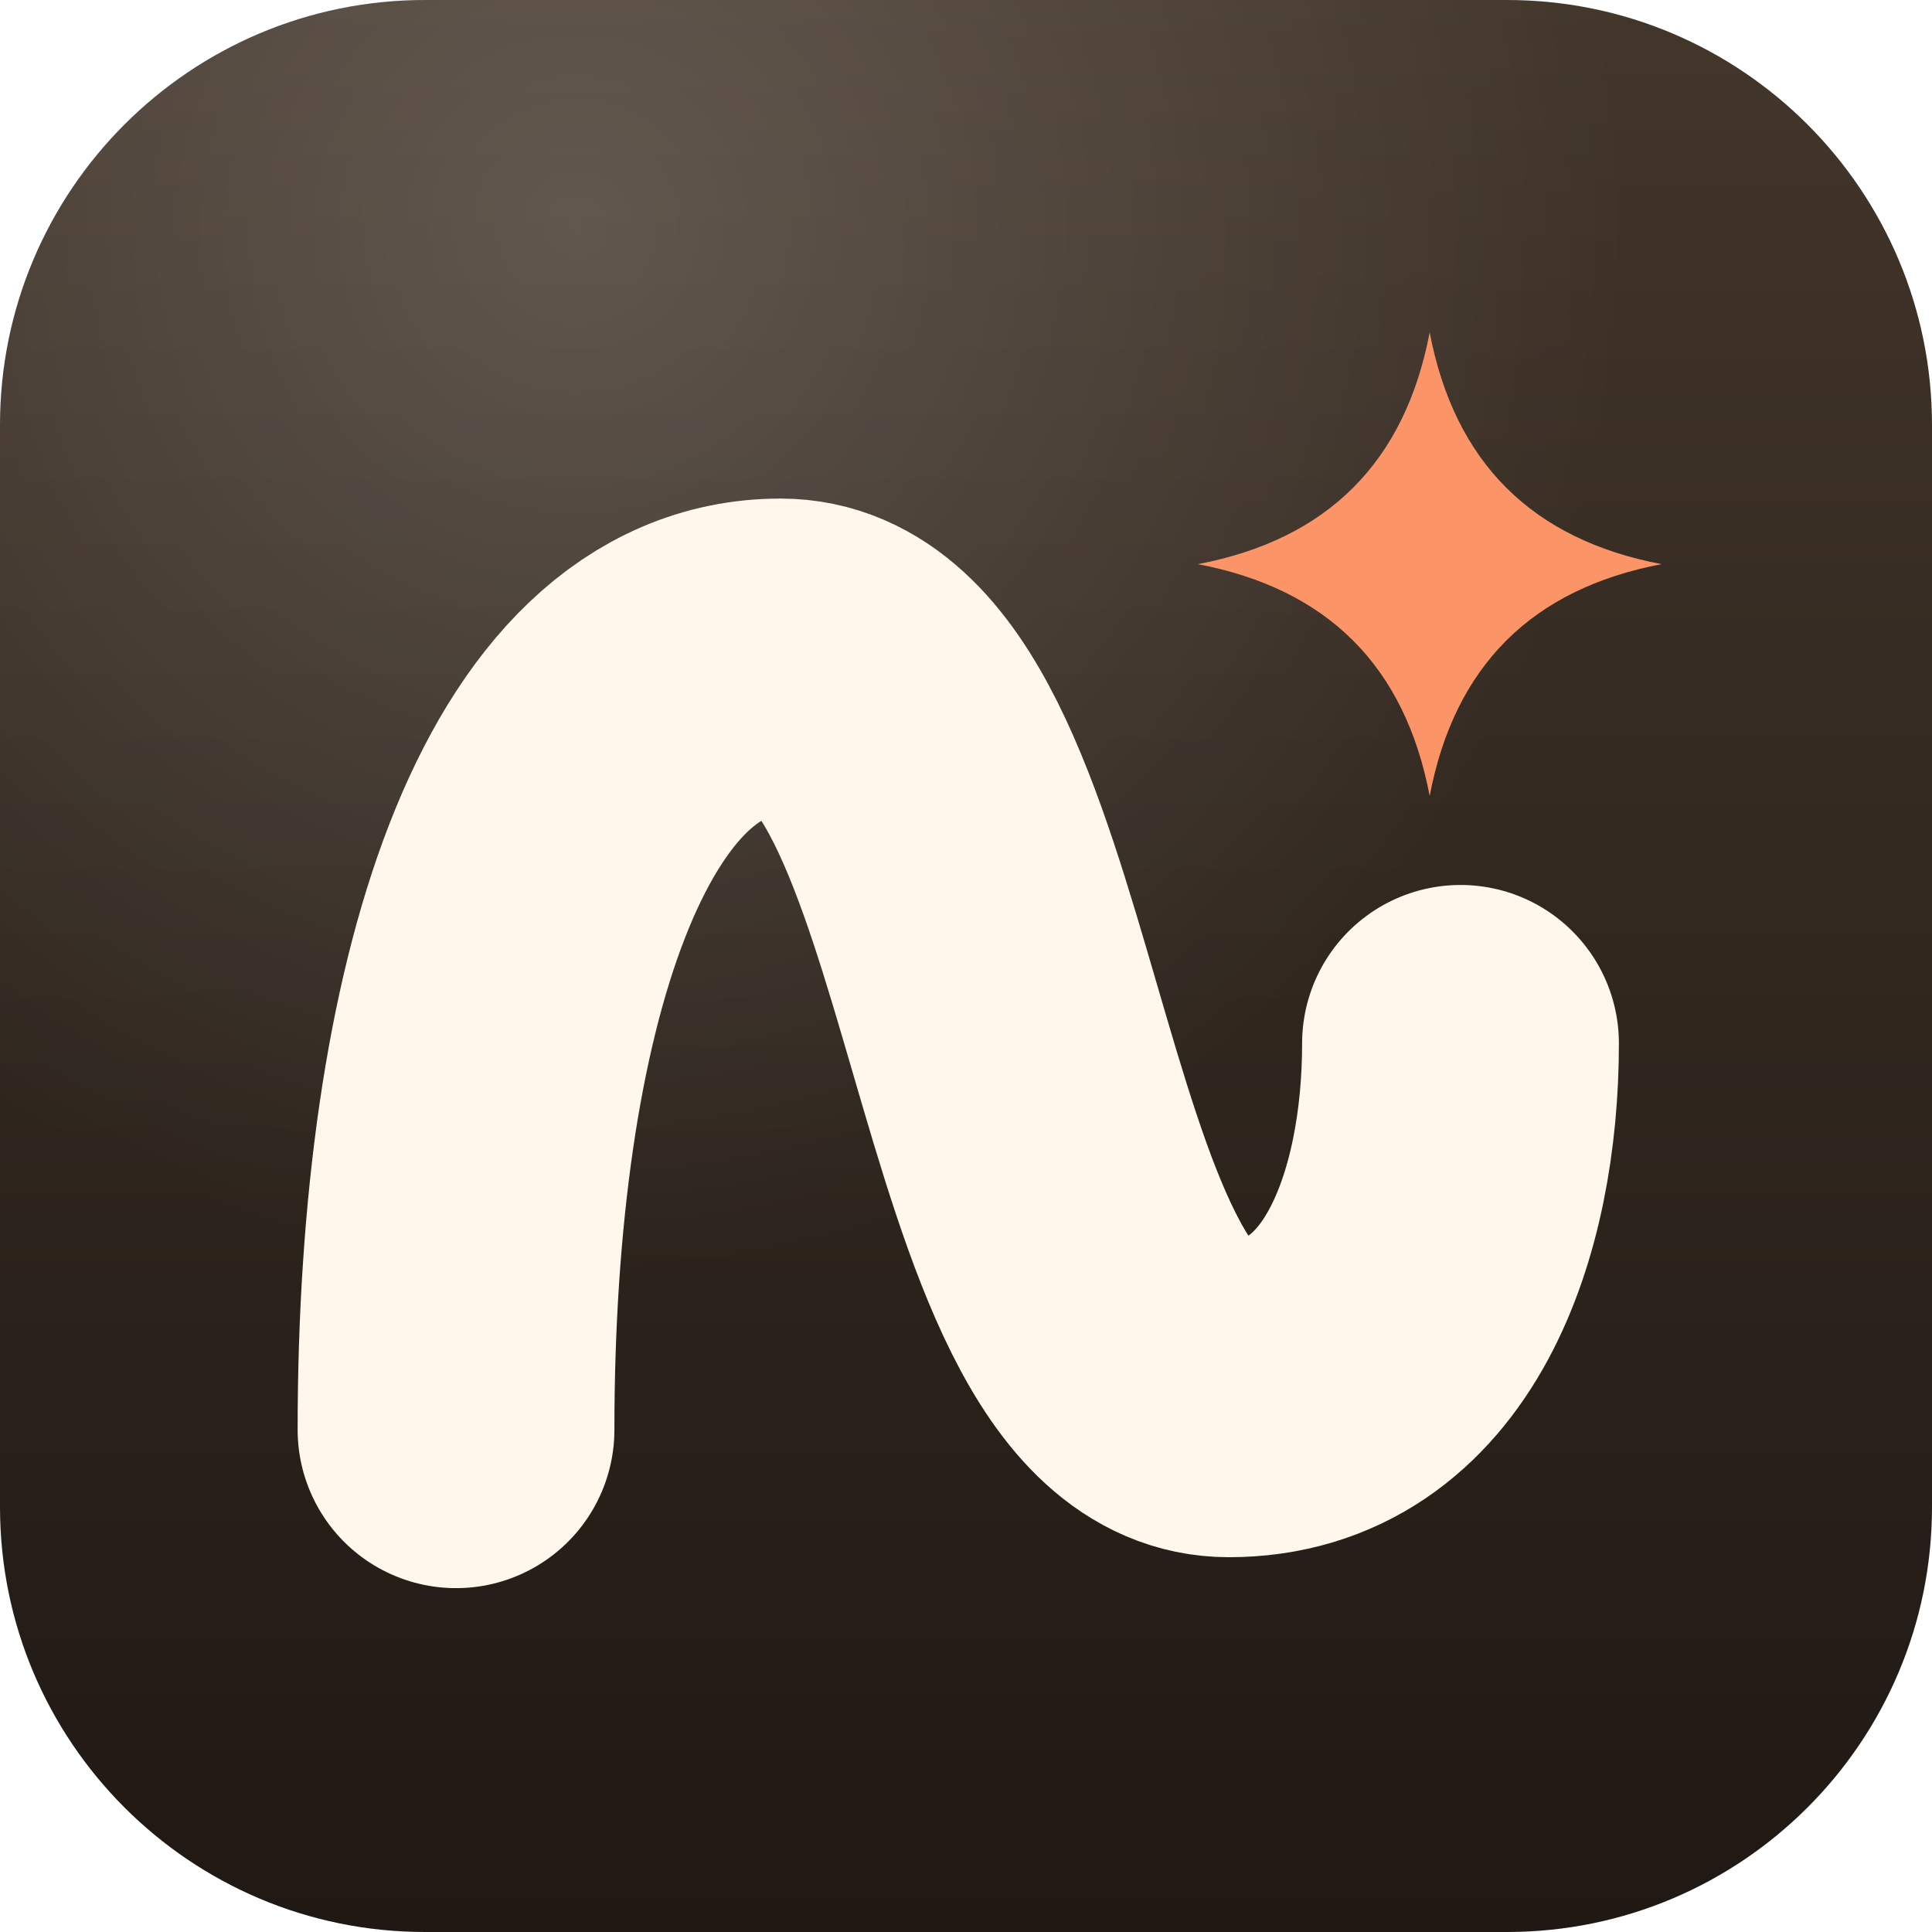
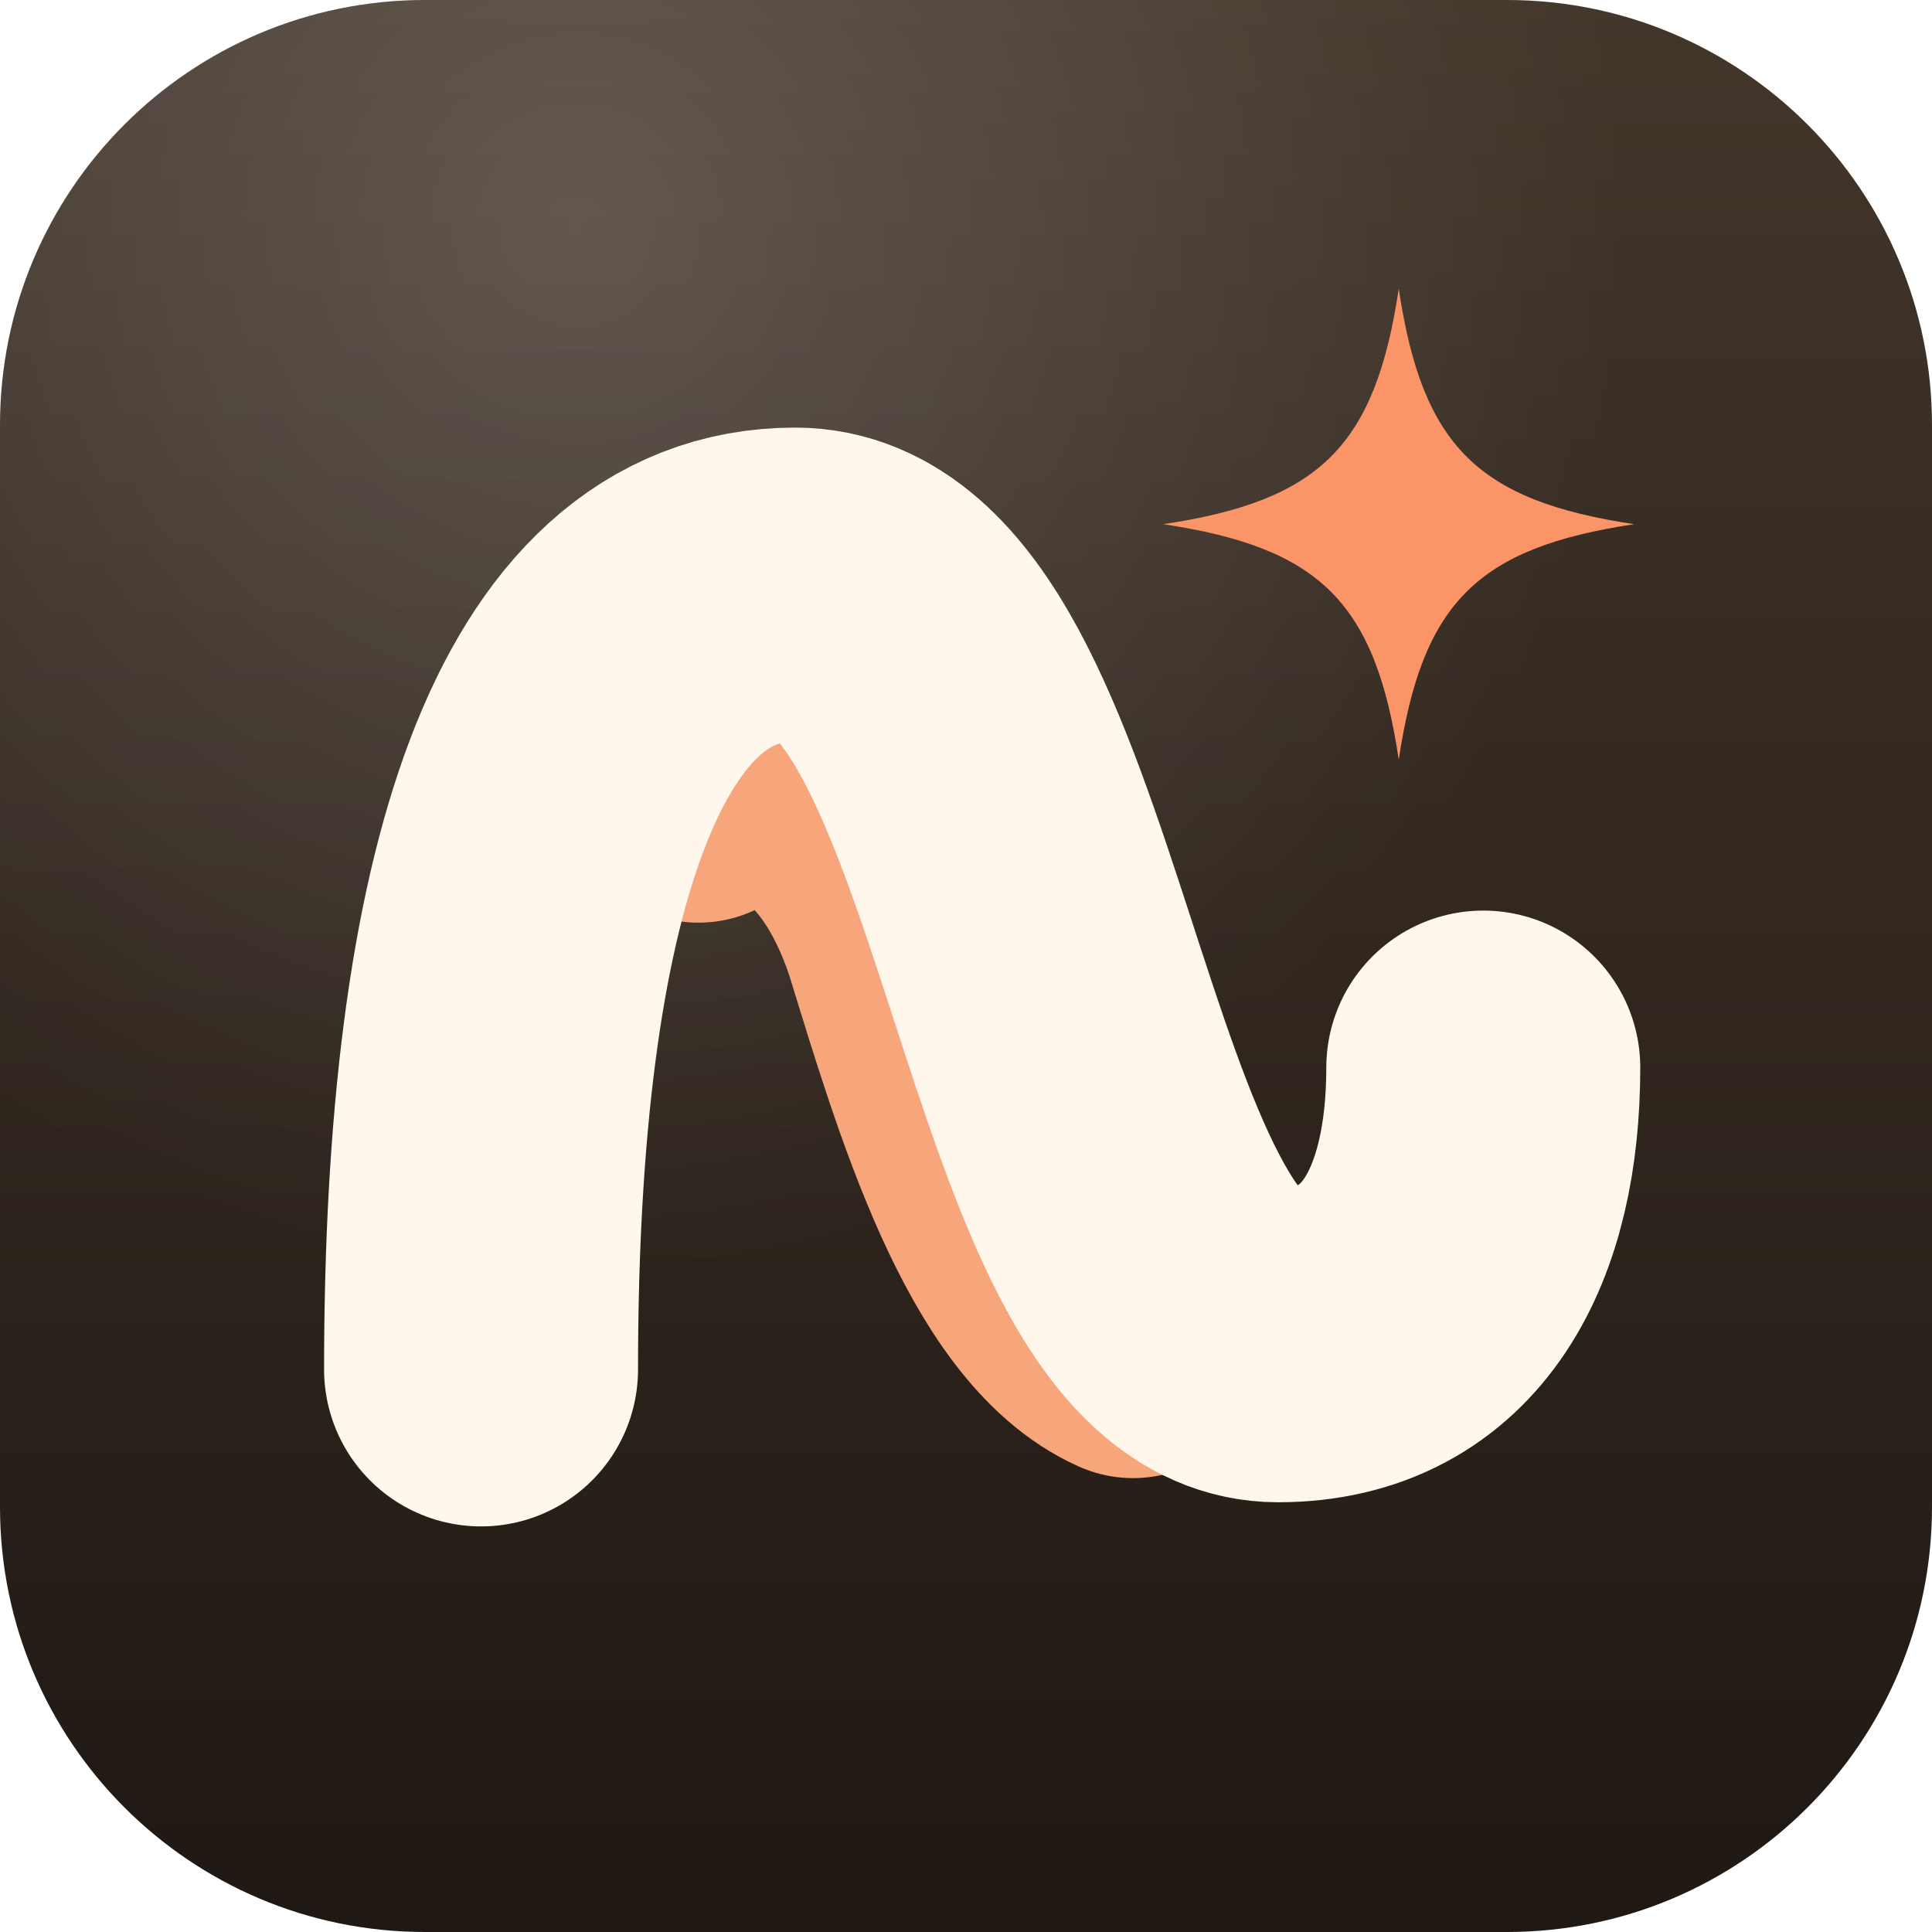
<svg xmlns="http://www.w3.org/2000/svg" viewBox="0 0 1024 1024" width="1024" height="1024">
  <defs>
    <linearGradient id="bg" x1="0" y1="0" x2="0" y2="1">
      <stop offset="0" stop-color="#43362B" />
      <stop offset="1" stop-color="#1F1813" />
    </linearGradient>
    <radialGradient id="sheen" cx="0.3" cy="0.12" r="0.9">
      <stop offset="0" stop-color="#fff" stop-opacity="0.18" />
      <stop offset="0.6" stop-color="#fff" stop-opacity="0" />
    </radialGradient>
  </defs>
  <rect width="1024" height="1024" rx="225.28" fill="url(#bg)" />
  <rect width="1024" height="1024" rx="225.28" fill="url(#sheen)" />
-   <path d="M241.7 757.8 C241.7 528.4 299.0 348.2 413.7 348.2 C536.6 348.2 528.4 741.4 651.3 741.4 C741.4 741.4 774.1 643.1 774.1 553.0" fill="none" stroke="#FFF6EC" stroke-width="167.9" stroke-linecap="round" stroke-linejoin="round" />
-   <path d="M757.76,176.128 Q777.421,279.347 880.64,299.008 Q777.421,318.669 757.76,421.888 Q738.099,318.669 634.88,299.008 Q738.099,279.347 757.76,176.128 Z" fill="#FB9466" />
+   <g transform="translate(101.37 85.83) scale(3.2)">
+     <path d="M84 104 C96 96 112 104 120 128 C128 154 138 188 156 196" fill="none" stroke="#F7A67C" stroke-width="44" stroke-linecap="round" />
+     <path d="M48 200 C48 120 64 70 100 70 C140 70 142 196 180 196 C204 196 214 176 214 150" fill="none" stroke="#FFF6EC" stroke-width="52" stroke-linecap="round" stroke-linejoin="round" />
+     <path d="M200 30 C203 50 210 57 230 60 C210 63 203 70 200 90 C197 70 190 63 170 60 C190 57 197 50 200 30 Z" fill="#FB9466" transform="translate(-60.00 -18.00) scale(1.3)" />
+   </g>
</svg>
